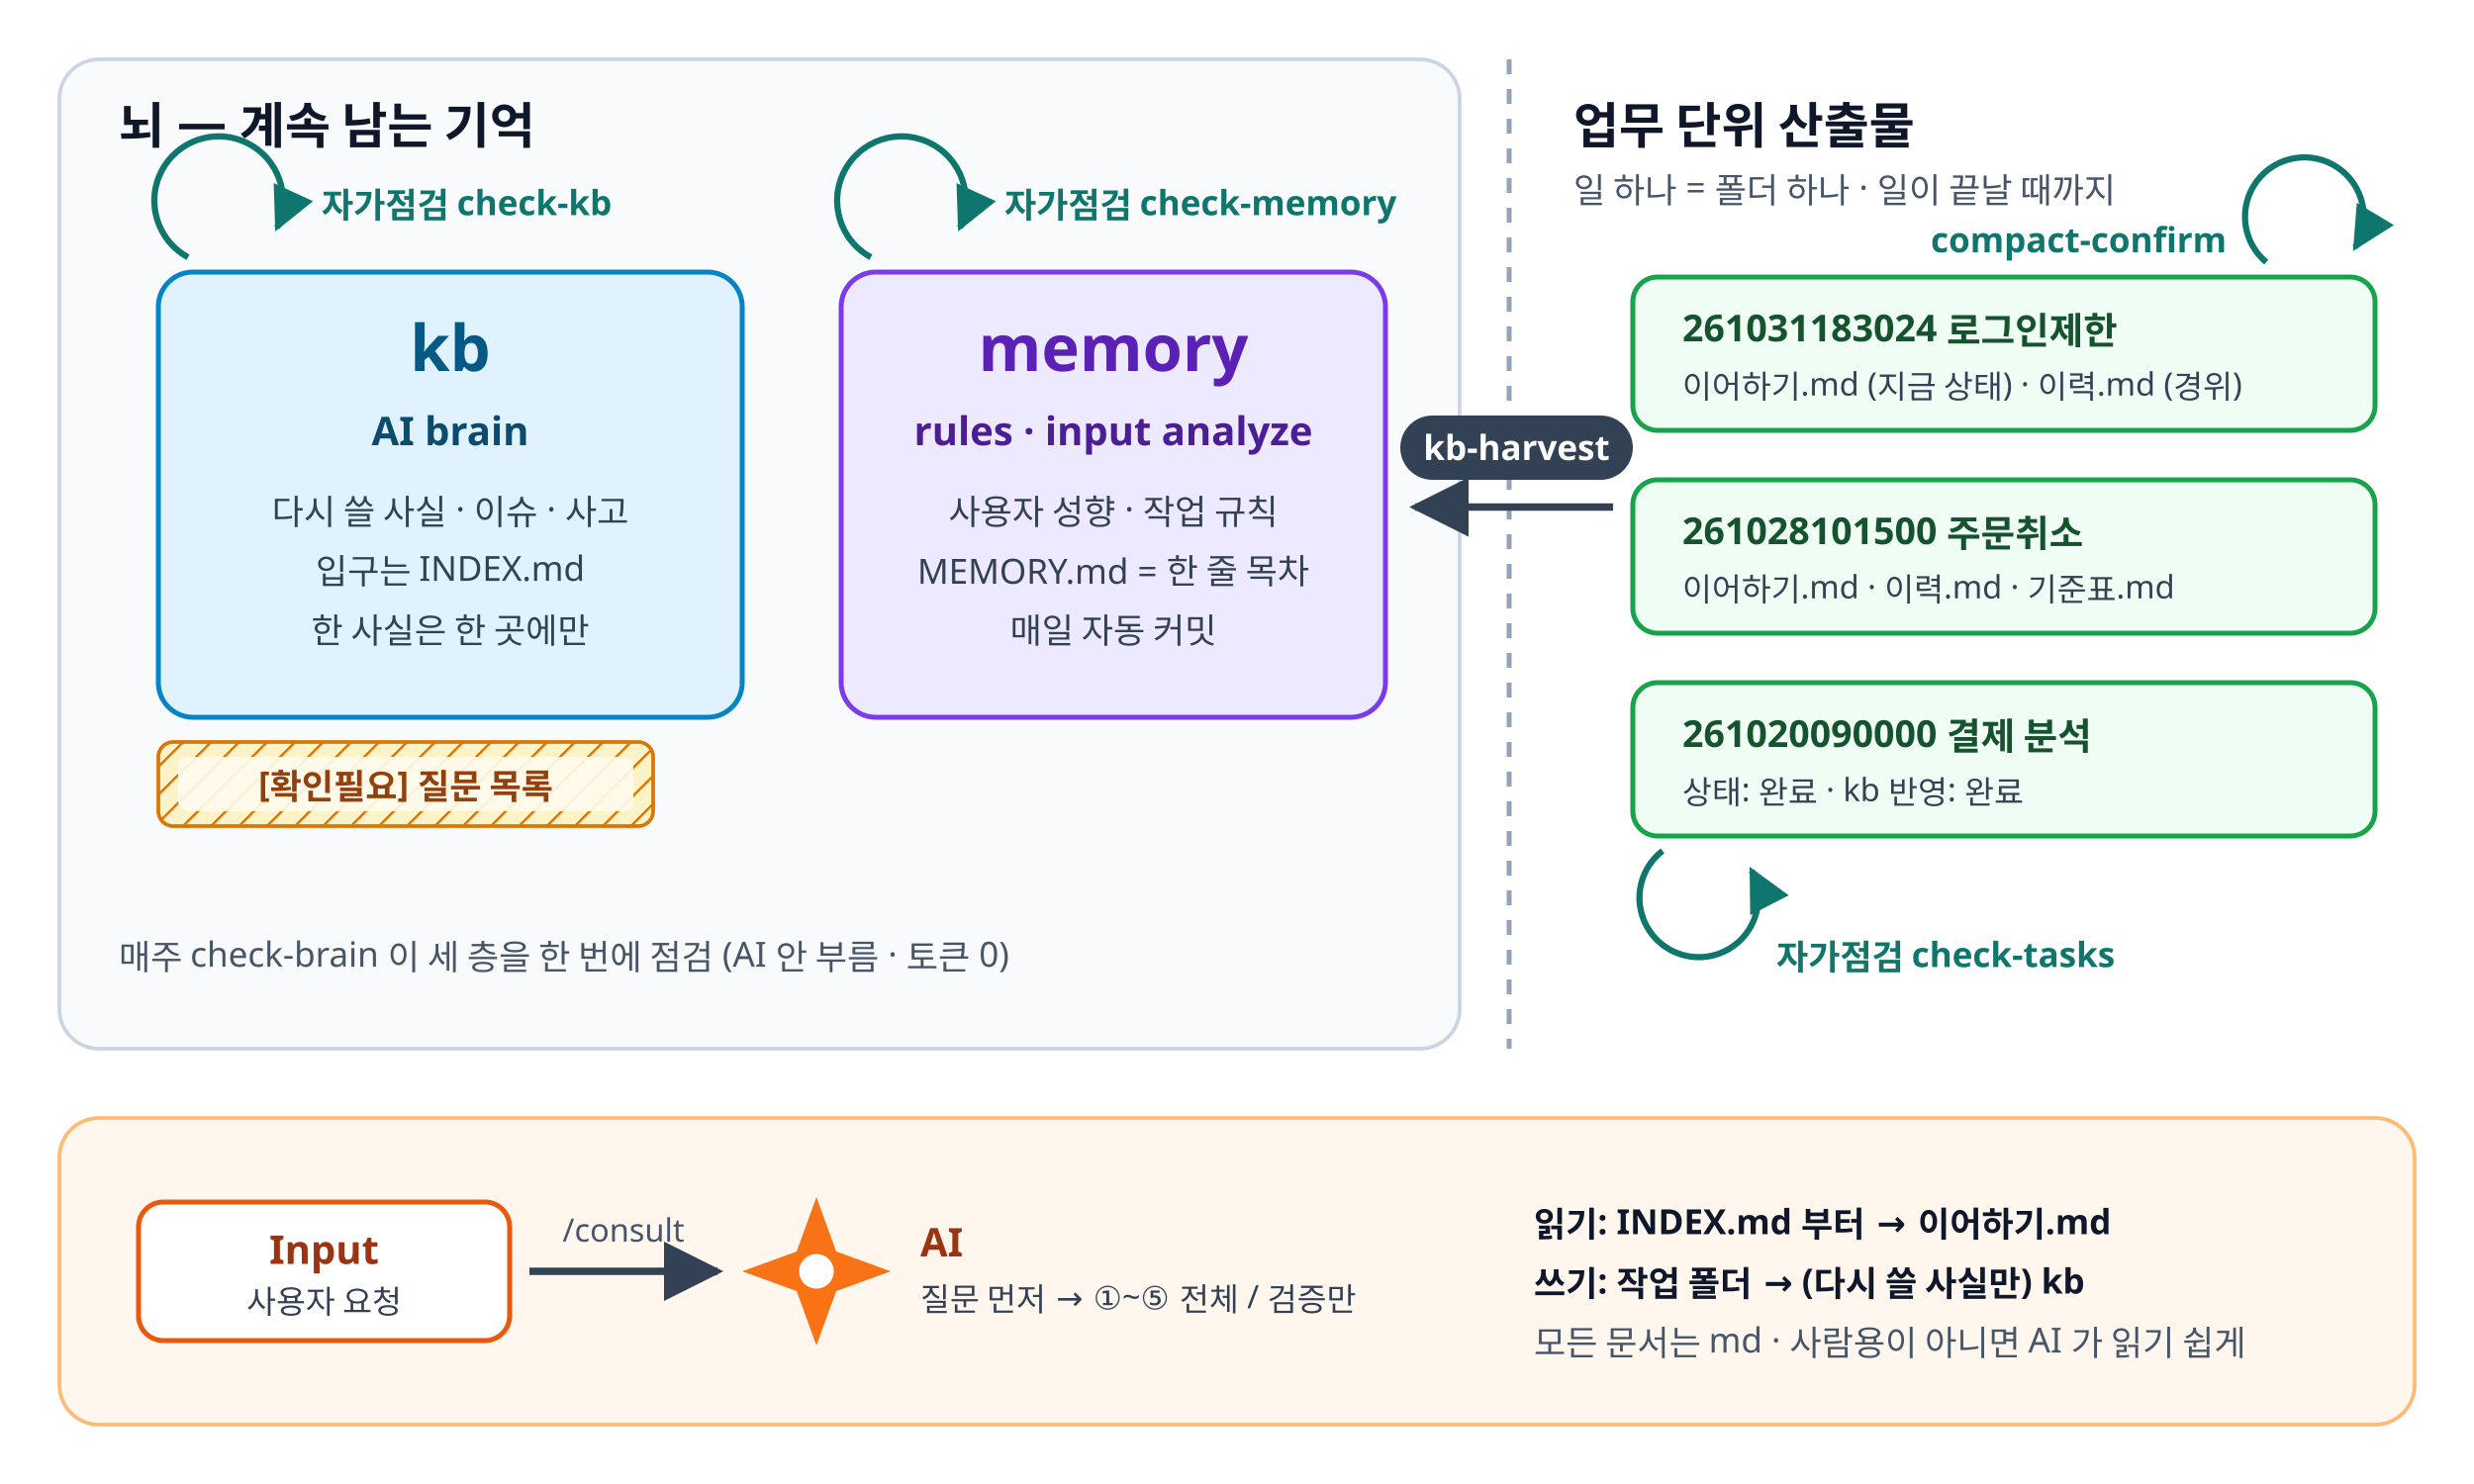
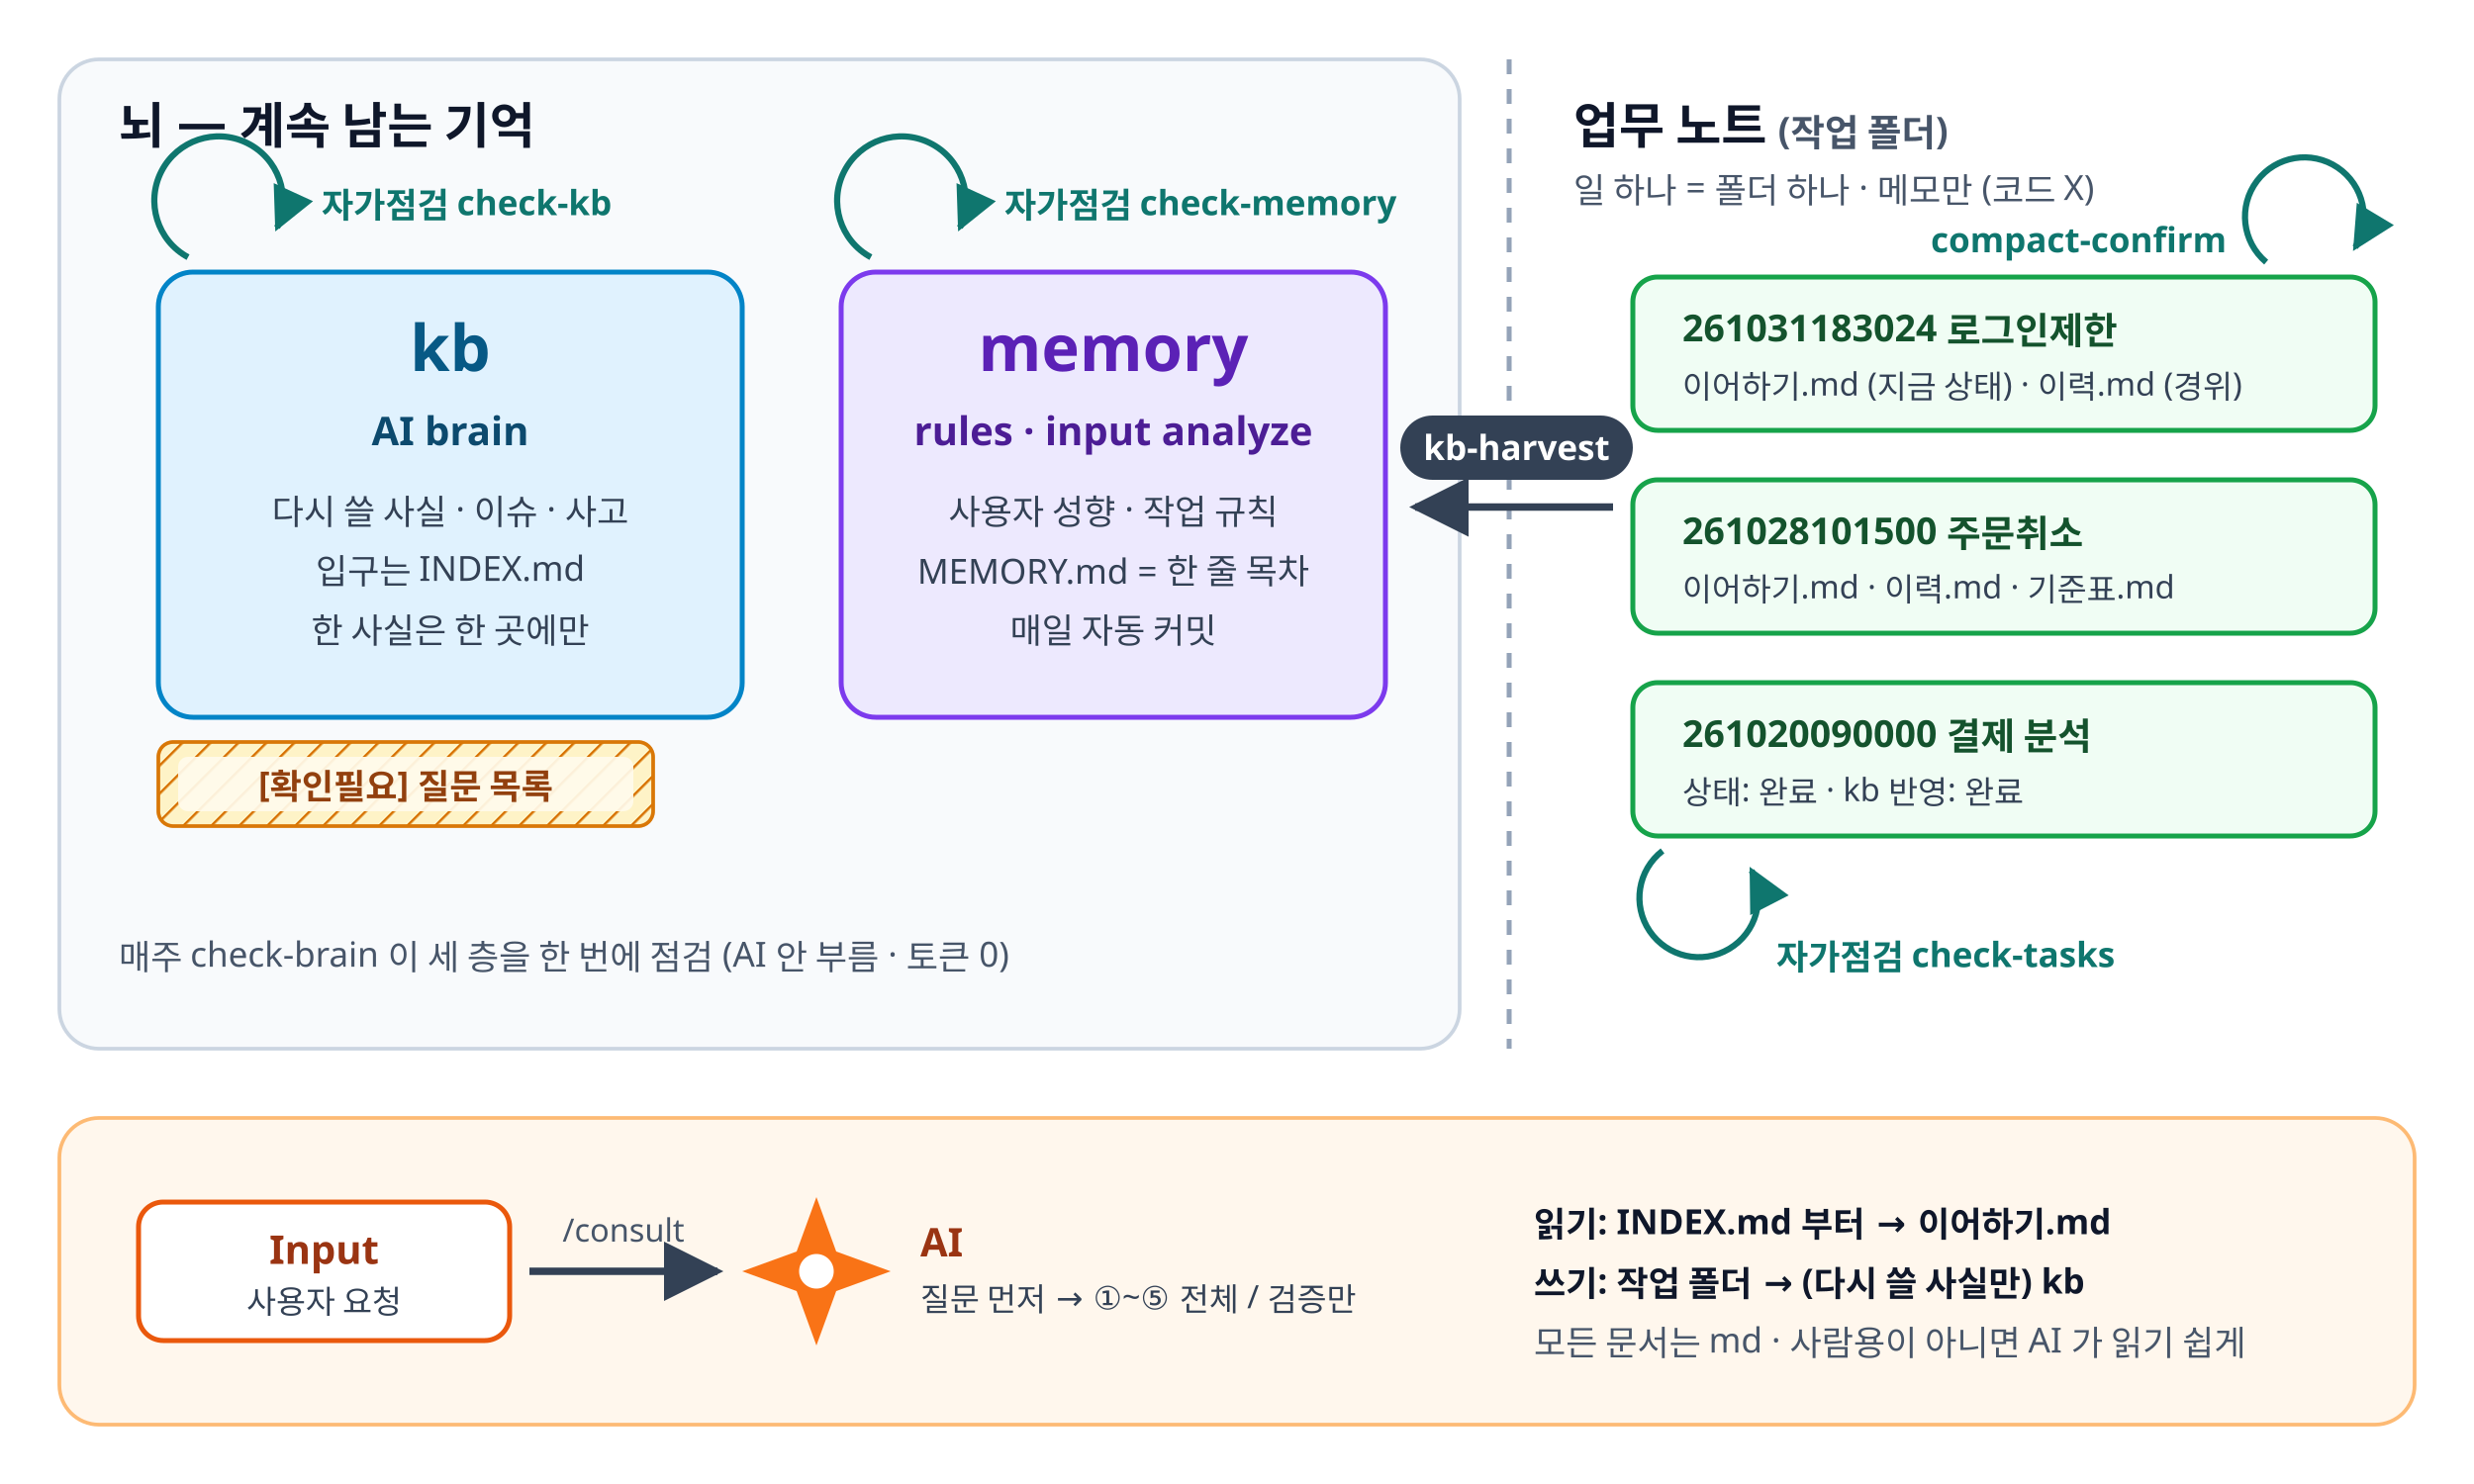
<svg xmlns="http://www.w3.org/2000/svg" viewBox="0 0 1000 600" width="1000" height="600" font-family="Pretendard, 'Malgun Gothic', 'Apple SD Gothic Neo', 'Noto Sans KR', sans-serif">
  <defs>
    <marker id="arrow" viewBox="0 0 10 10" refX="9" refY="5" markerWidth="8" markerHeight="8" orient="auto-start-reverse">
      <path d="M0,0 L10,5 L0,10 z" fill="#334155" />
    </marker>
    <marker id="arrowLoop" viewBox="0 0 10 10" refX="9" refY="5" markerWidth="7" markerHeight="7" orient="auto-start-reverse">
      <path d="M0,0 L10,5 L0,10 z" fill="#0f766e" />
    </marker>
    <pattern id="hatch" width="8" height="8" patternUnits="userSpaceOnUse" patternTransform="rotate(45)">
      <rect width="8" height="8" fill="#fef3c7" />
      <line x1="0" y1="0" x2="0" y2="8" stroke="#d97706" stroke-width="2" />
    </pattern>
  </defs>
  <rect width="1000" height="600" fill="#ffffff" />
  <rect x="24" y="24" width="566" height="400" rx="16" fill="#f8fafc" stroke="#cbd5e1" stroke-width="1.5" />
  <text x="48" y="58" font-size="20" font-weight="700" fill="#0f172a">뇌 — 계속 남는 기억</text>
  <rect x="64" y="110" width="236" height="180" rx="14" fill="#e0f2fe" stroke="#0284c7" stroke-width="2" />
  <text x="182" y="150" font-size="26" font-weight="800" fill="#075985" text-anchor="middle">kb</text>
  <text x="182" y="180" font-size="16" font-weight="600" fill="#0c4a6e" text-anchor="middle">AI brain</text>
  <text x="182" y="212" font-size="14" fill="#334155" text-anchor="middle">다시 쓸 사실 · 이슈 · 사고</text>
  <text x="182" y="236" font-size="14" fill="#334155" text-anchor="middle">입구는 INDEX.md</text>
  <text x="182" y="260" font-size="14" fill="#334155" text-anchor="middle">한 사실은 한 곳에만</text>
  <rect x="64" y="300" width="200" height="34" rx="6" fill="url(#hatch)" stroke="#d97706" stroke-width="1.5" />
  <rect x="72" y="306" width="184" height="22" rx="4" fill="#fffbeb" opacity="0.92" />
  <text x="164" y="322" font-size="14" font-weight="600" fill="#92400e" text-anchor="middle">[확인필요] 질문 목록</text>
  <path d="M 76 104 A 26 26 0 1 1 112 92" fill="none" stroke="#0f766e" stroke-width="2.5" marker-end="url(#arrowLoop)" />
  <text x="130" y="88" font-size="14" font-weight="700" fill="#0f766e">자가점검 check-kb</text>
  <rect x="340" y="110" width="220" height="180" rx="14" fill="#ede9fe" stroke="#7c3aed" stroke-width="2" />
  <text x="450" y="150" font-size="26" font-weight="800" fill="#5b21b6" text-anchor="middle">memory</text>
  <text x="450" y="180" font-size="16" font-weight="600" fill="#4c1d95" text-anchor="middle">rules · input analyze</text>
  <text x="450" y="212" font-size="14" fill="#334155" text-anchor="middle">사용자 성향 · 작업 규칙</text>
  <text x="450" y="236" font-size="14" fill="#334155" text-anchor="middle">MEMORY.md = 한 줄 목차</text>
  <text x="450" y="260" font-size="14" fill="#334155" text-anchor="middle">매일 자동 커밋</text>
  <path d="M 352 104 A 26 26 0 1 1 388 92" fill="none" stroke="#0f766e" stroke-width="2.5" marker-end="url(#arrowLoop)" />
  <text x="406" y="88" font-size="14" font-weight="700" fill="#0f766e">자가점검 check-memory</text>
  <text x="48" y="392" font-size="14" fill="#475569">매주 check-brain 이 세 층을 한 번에 점검 (AI 안 부름 · 토큰 0)</text>
  <line x1="610" y1="24" x2="610" y2="424" stroke="#94a3b8" stroke-width="2" stroke-dasharray="6 6" />
-   <text x="636" y="58" font-size="20" font-weight="700" fill="#0f172a">업무 단위 산출물</text>
-   <text x="636" y="82" font-size="14" fill="#475569">일 하나 = 폴더 하나 · 일이 끝날 때까지</text>
+   <text x="636" y="58" font-size="20" font-weight="700" fill="#0f172a">업무 노트 <tspan font-size="15" font-weight="600" fill="#475569">(작업 폴더)</tspan>
+   </text>
+   <text x="636" y="82" font-size="14" fill="#475569">일 하나 = 폴더 하나 · 메모만 (코드 X)</text>
  <rect x="660" y="112" width="300" height="62" rx="10" fill="#f0fdf4" stroke="#16a34a" stroke-width="2" />
  <text x="680" y="138" font-size="15" font-weight="700" fill="#14532d">261031183024 로그인제한</text>
  <text x="680" y="161" font-size="13" fill="#334155">이어하기.md (지금 상태) · 이력.md (경위)</text>
  <rect x="660" y="194" width="300" height="62" rx="10" fill="#f0fdf4" stroke="#16a34a" stroke-width="2" />
  <text x="680" y="220" font-size="15" font-weight="700" fill="#14532d">261028101500 주문취소</text>
  <text x="680" y="243" font-size="13" fill="#334155">이어하기.md · 이력.md · 기준표.md</text>
  <rect x="660" y="276" width="300" height="62" rx="10" fill="#f0fdf4" stroke="#16a34a" stroke-width="2" />
  <text x="680" y="302" font-size="15" font-weight="700" fill="#14532d">261020090000 결제 분석</text>
  <text x="680" y="325" font-size="13" fill="#334155">상태: 완료 · kb 반영: 완료</text>
  <path d="M 916 106 A 24 24 0 1 1 952 100" fill="none" stroke="#0f766e" stroke-width="2.5" marker-end="url(#arrowLoop)" />
  <text x="900" y="102" font-size="14" font-weight="700" fill="#0f766e" text-anchor="end">compact-confirm</text>
  <path d="M 672 344 A 24 24 0 1 0 708 352" fill="none" stroke="#0f766e" stroke-width="2.5" marker-end="url(#arrowLoop)" />
  <text x="718" y="392" font-size="14" font-weight="700" fill="#0f766e">자가점검 check-tasks</text>
  <line x1="652" y1="205" x2="572" y2="205" stroke="#334155" stroke-width="3" marker-end="url(#arrow)" />
  <rect x="566" y="168" width="94" height="26" rx="13" fill="#334155" />
  <text x="613" y="186" font-size="14" font-weight="700" fill="#ffffff" text-anchor="middle">kb-harvest</text>
  <rect x="24" y="452" width="952" height="124" rx="16" fill="#fff7ed" stroke="#fdba74" stroke-width="1.5" />
  <rect x="56" y="486" width="150" height="56" rx="10" fill="#ffffff" stroke="#ea580c" stroke-width="2" />
  <text x="131" y="511" font-size="16" font-weight="700" fill="#9a3412" text-anchor="middle">Input</text>
  <text x="131" y="531" font-size="13" fill="#334155" text-anchor="middle">사용자 요청</text>
  <line x1="214" y1="514" x2="290" y2="514" stroke="#334155" stroke-width="3" marker-end="url(#arrow)" />
  <text x="252" y="502" font-size="13" fill="#475569" text-anchor="middle">/consult</text>
  <g transform="translate(330,514)">
    <path d="M0,-30 L8,-8 L30,0 L8,8 L0,30 L-8,8 L-30,0 L-8,-8 Z" fill="#f97316" />
    <circle r="7" fill="#ffffff" />
  </g>
  <text x="372" y="508" font-size="16" font-weight="700" fill="#9a3412">AI</text>
  <text x="372" y="530" font-size="13" fill="#334155">질문 먼저 → ①~⑤ 전체 / 검증만</text>
  <text x="620" y="500" font-size="14" font-weight="700" fill="#0f172a">읽기: INDEX.md 부터 → 이어하기.md</text>
  <text x="620" y="524" font-size="14" font-weight="700" fill="#0f172a">쓰기: 작업 폴더 → (다시 쓸 사실만) kb</text>
  <text x="620" y="548" font-size="14" fill="#475569">모든 문서는 md · 사람용이 아니면 AI 가 읽기 쉽게</text>
</svg>
